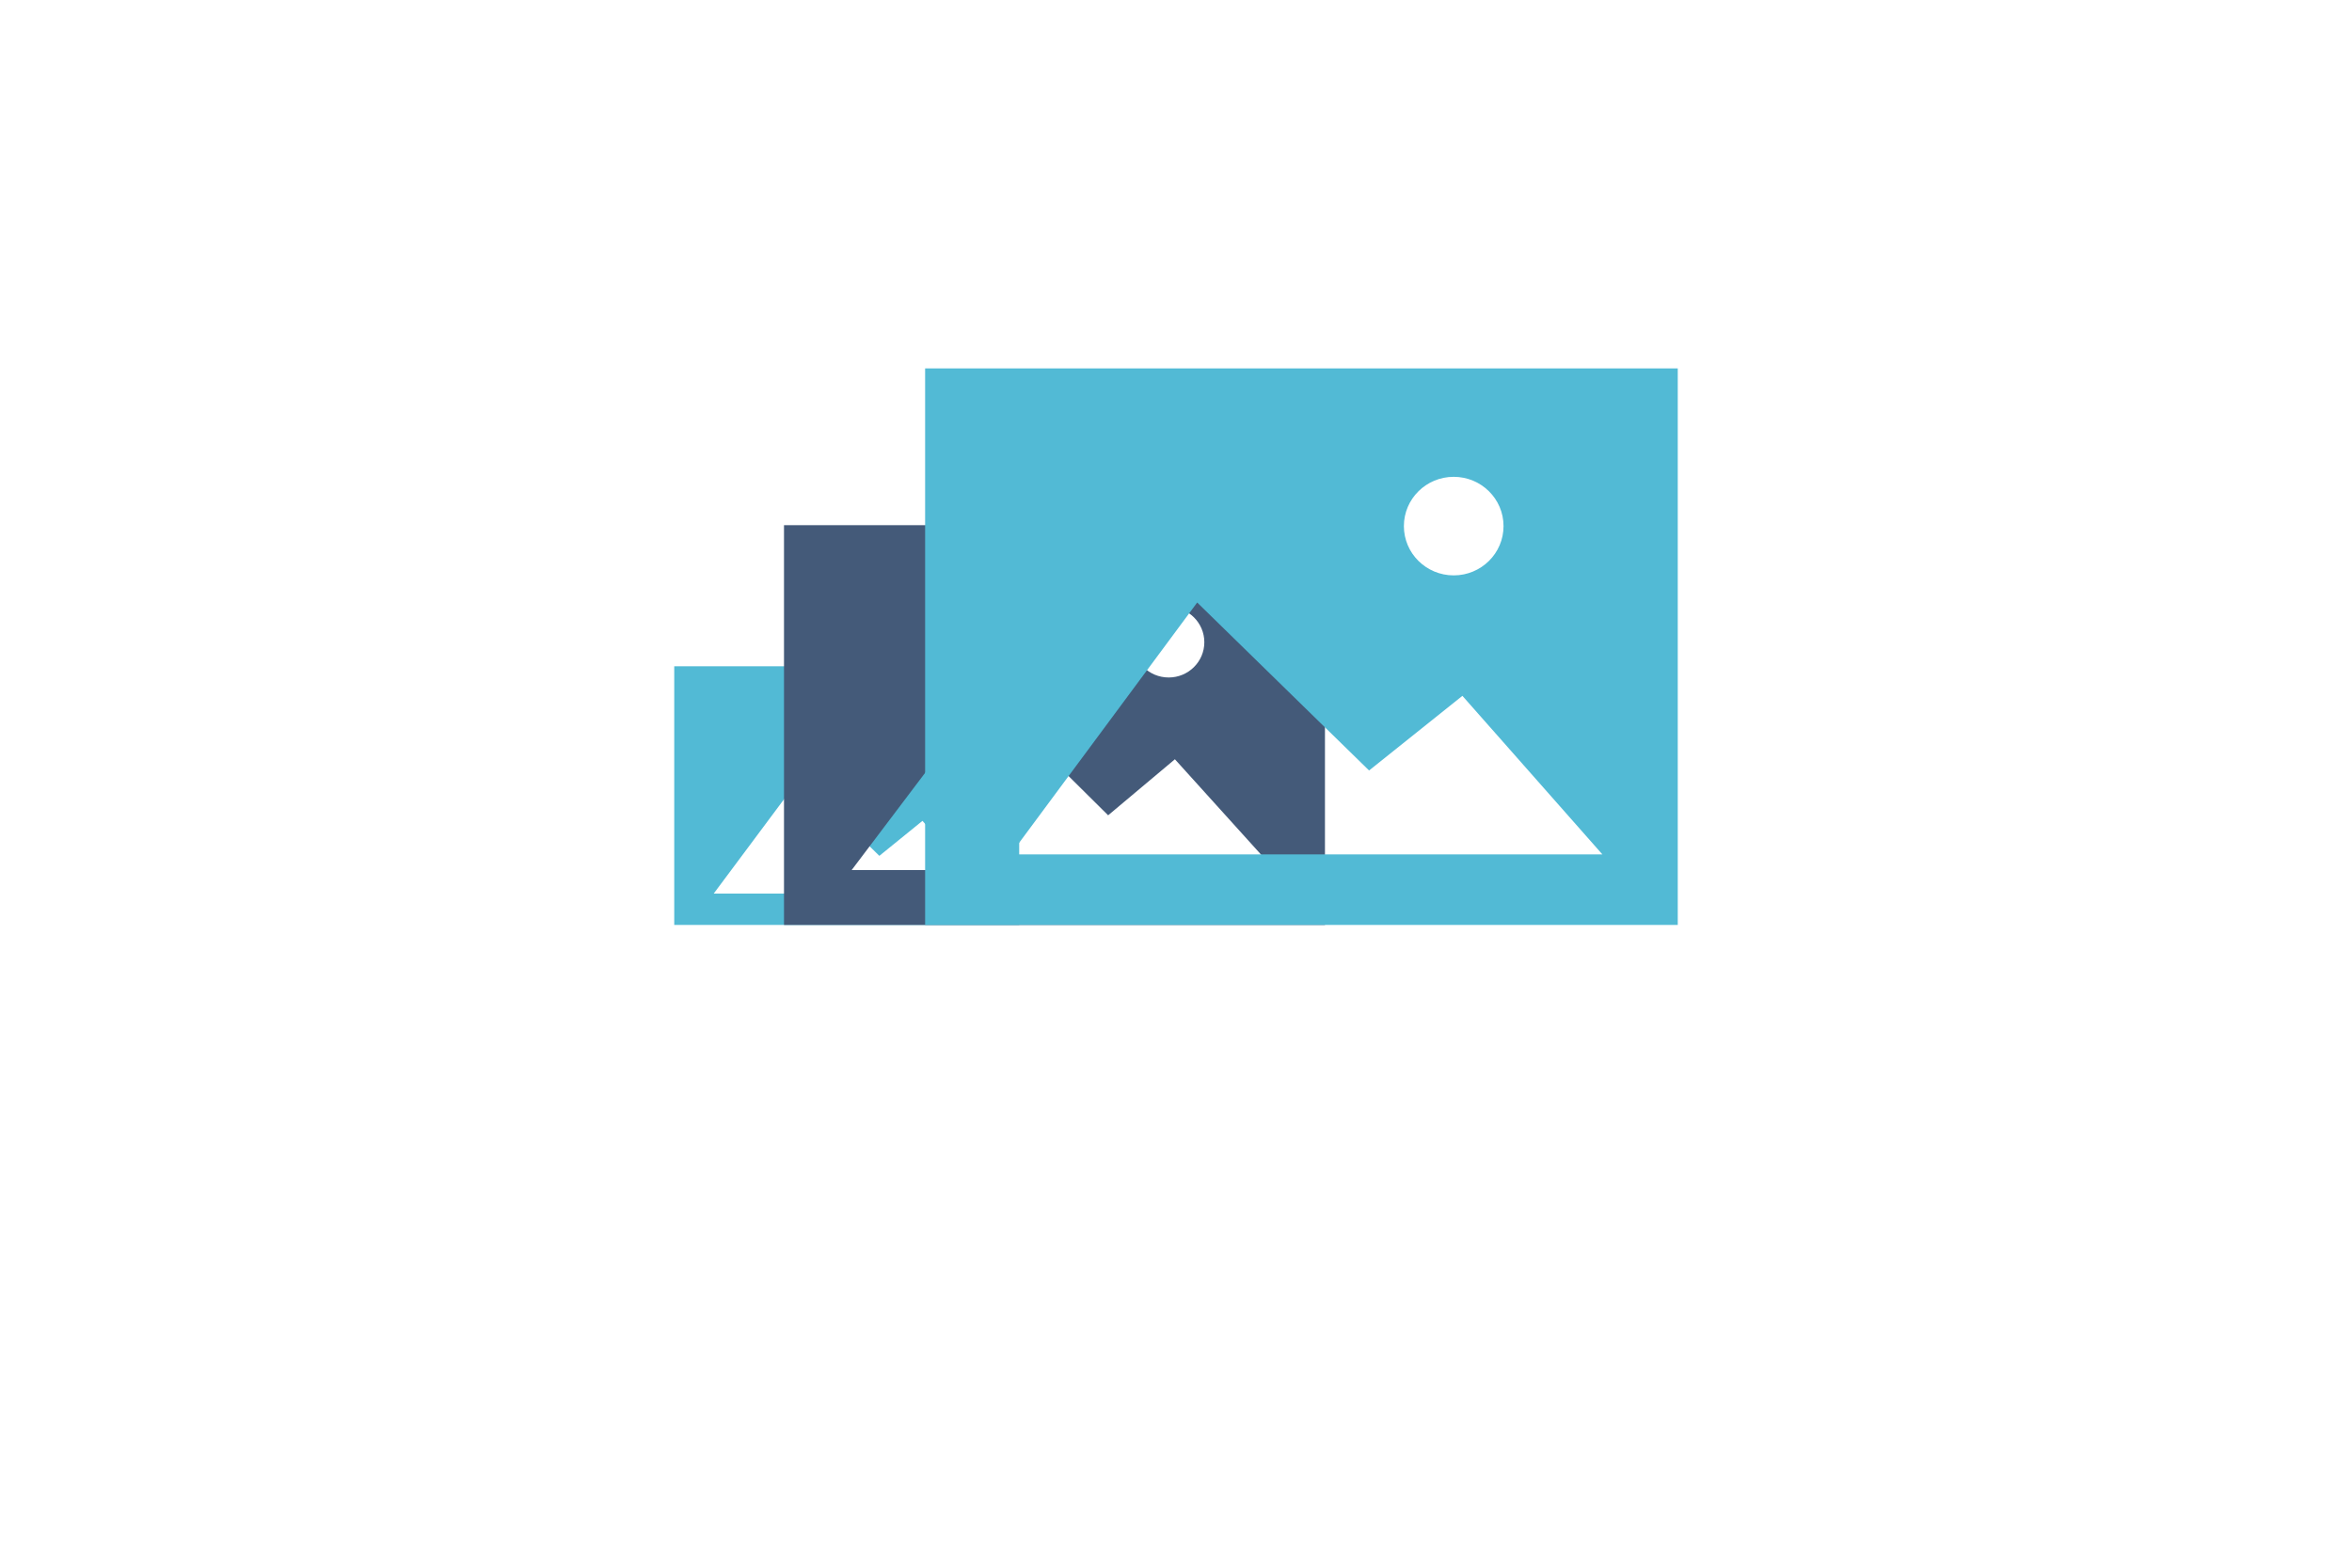
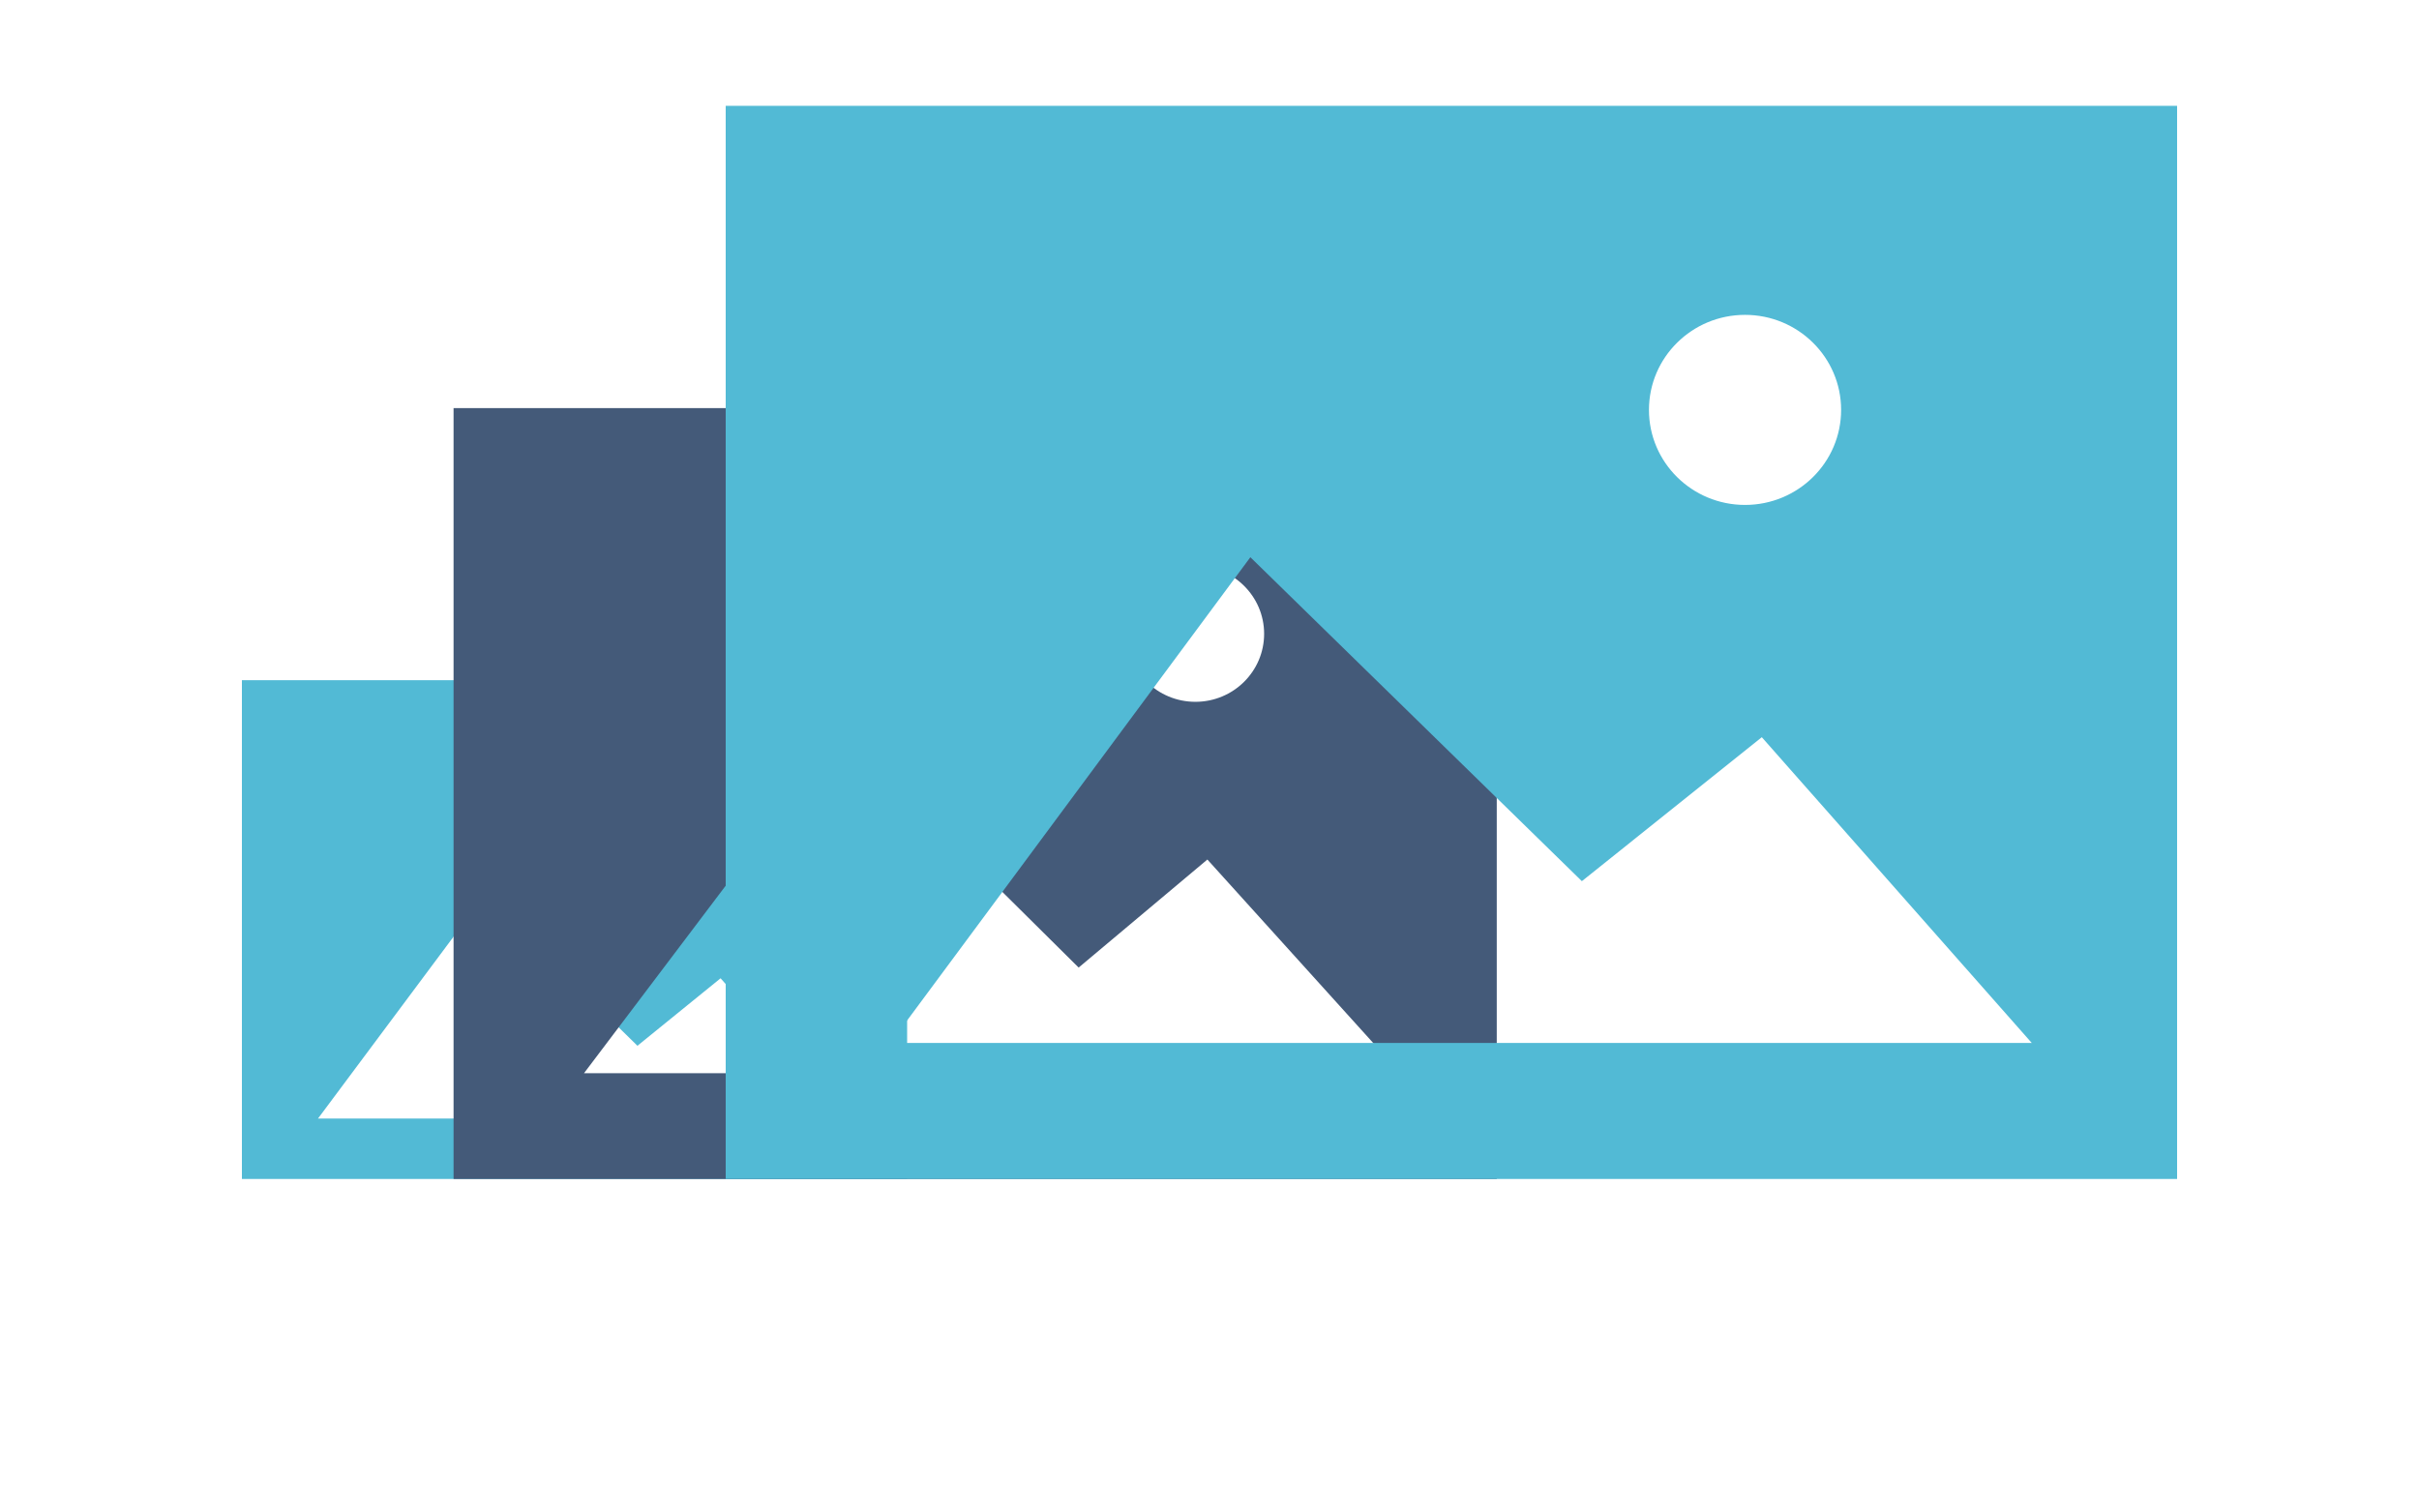
- <svg xmlns="http://www.w3.org/2000/svg" version="1.1" x="0px" y="0px" viewBox="0 0 300 200" style="enable-background:new 0 0 300 200;" xml:space="preserve">
+ <svg xmlns="http://www.w3.org/2000/svg" version="1.1" x="0px" y="0px" viewBox="70 40 160 100" style="enable-background:new 0 0 300 200;" xml:space="preserve">
  <g id="SVG">
    <path style="fill:#52bad5;" d="M86,85v33h44V85H86z M117.148,91.922c1.621,0,2.936,1.3,2.936,2.905         c0,1.604-1.314,2.905-2.936,2.905s-2.936-1.3-2.936-2.905C114.213,93.222,115.527,91.922,117.148,91.922z M91.034,114         l10.998-14.758l10.13,9.945l5.499-4.465l8.248,9.279H91.034z" />
    <path style="fill:#445a79;" d="M100,67v51h69V67H100z M149.067,77.435c2.511,0,4.546,2.014,4.546,4.498s-2.035,4.498-4.546,4.498         c-2.511,0-4.546-2.014-4.546-4.498S146.556,77.435,149.067,77.435z M108.629,111l17.03-22.542l15.686,15.555l8.515-7.148         L162.633,111H108.629z" />
    <path style="fill:#52bad5;" d="M118,47v71h96V47H118z M185.422,60.831c3.51,0,6.355,2.815,6.355,6.287         c0,3.472-2.845,6.287-6.355,6.287c-3.51,0-6.355-2.815-6.355-6.287C179.068,63.646,181.913,60.831,185.422,60.831z M128.897,109         l23.806-32.135l21.926,21.431l11.903-9.523L204.386,109H128.897z" />
  </g>
</svg>
